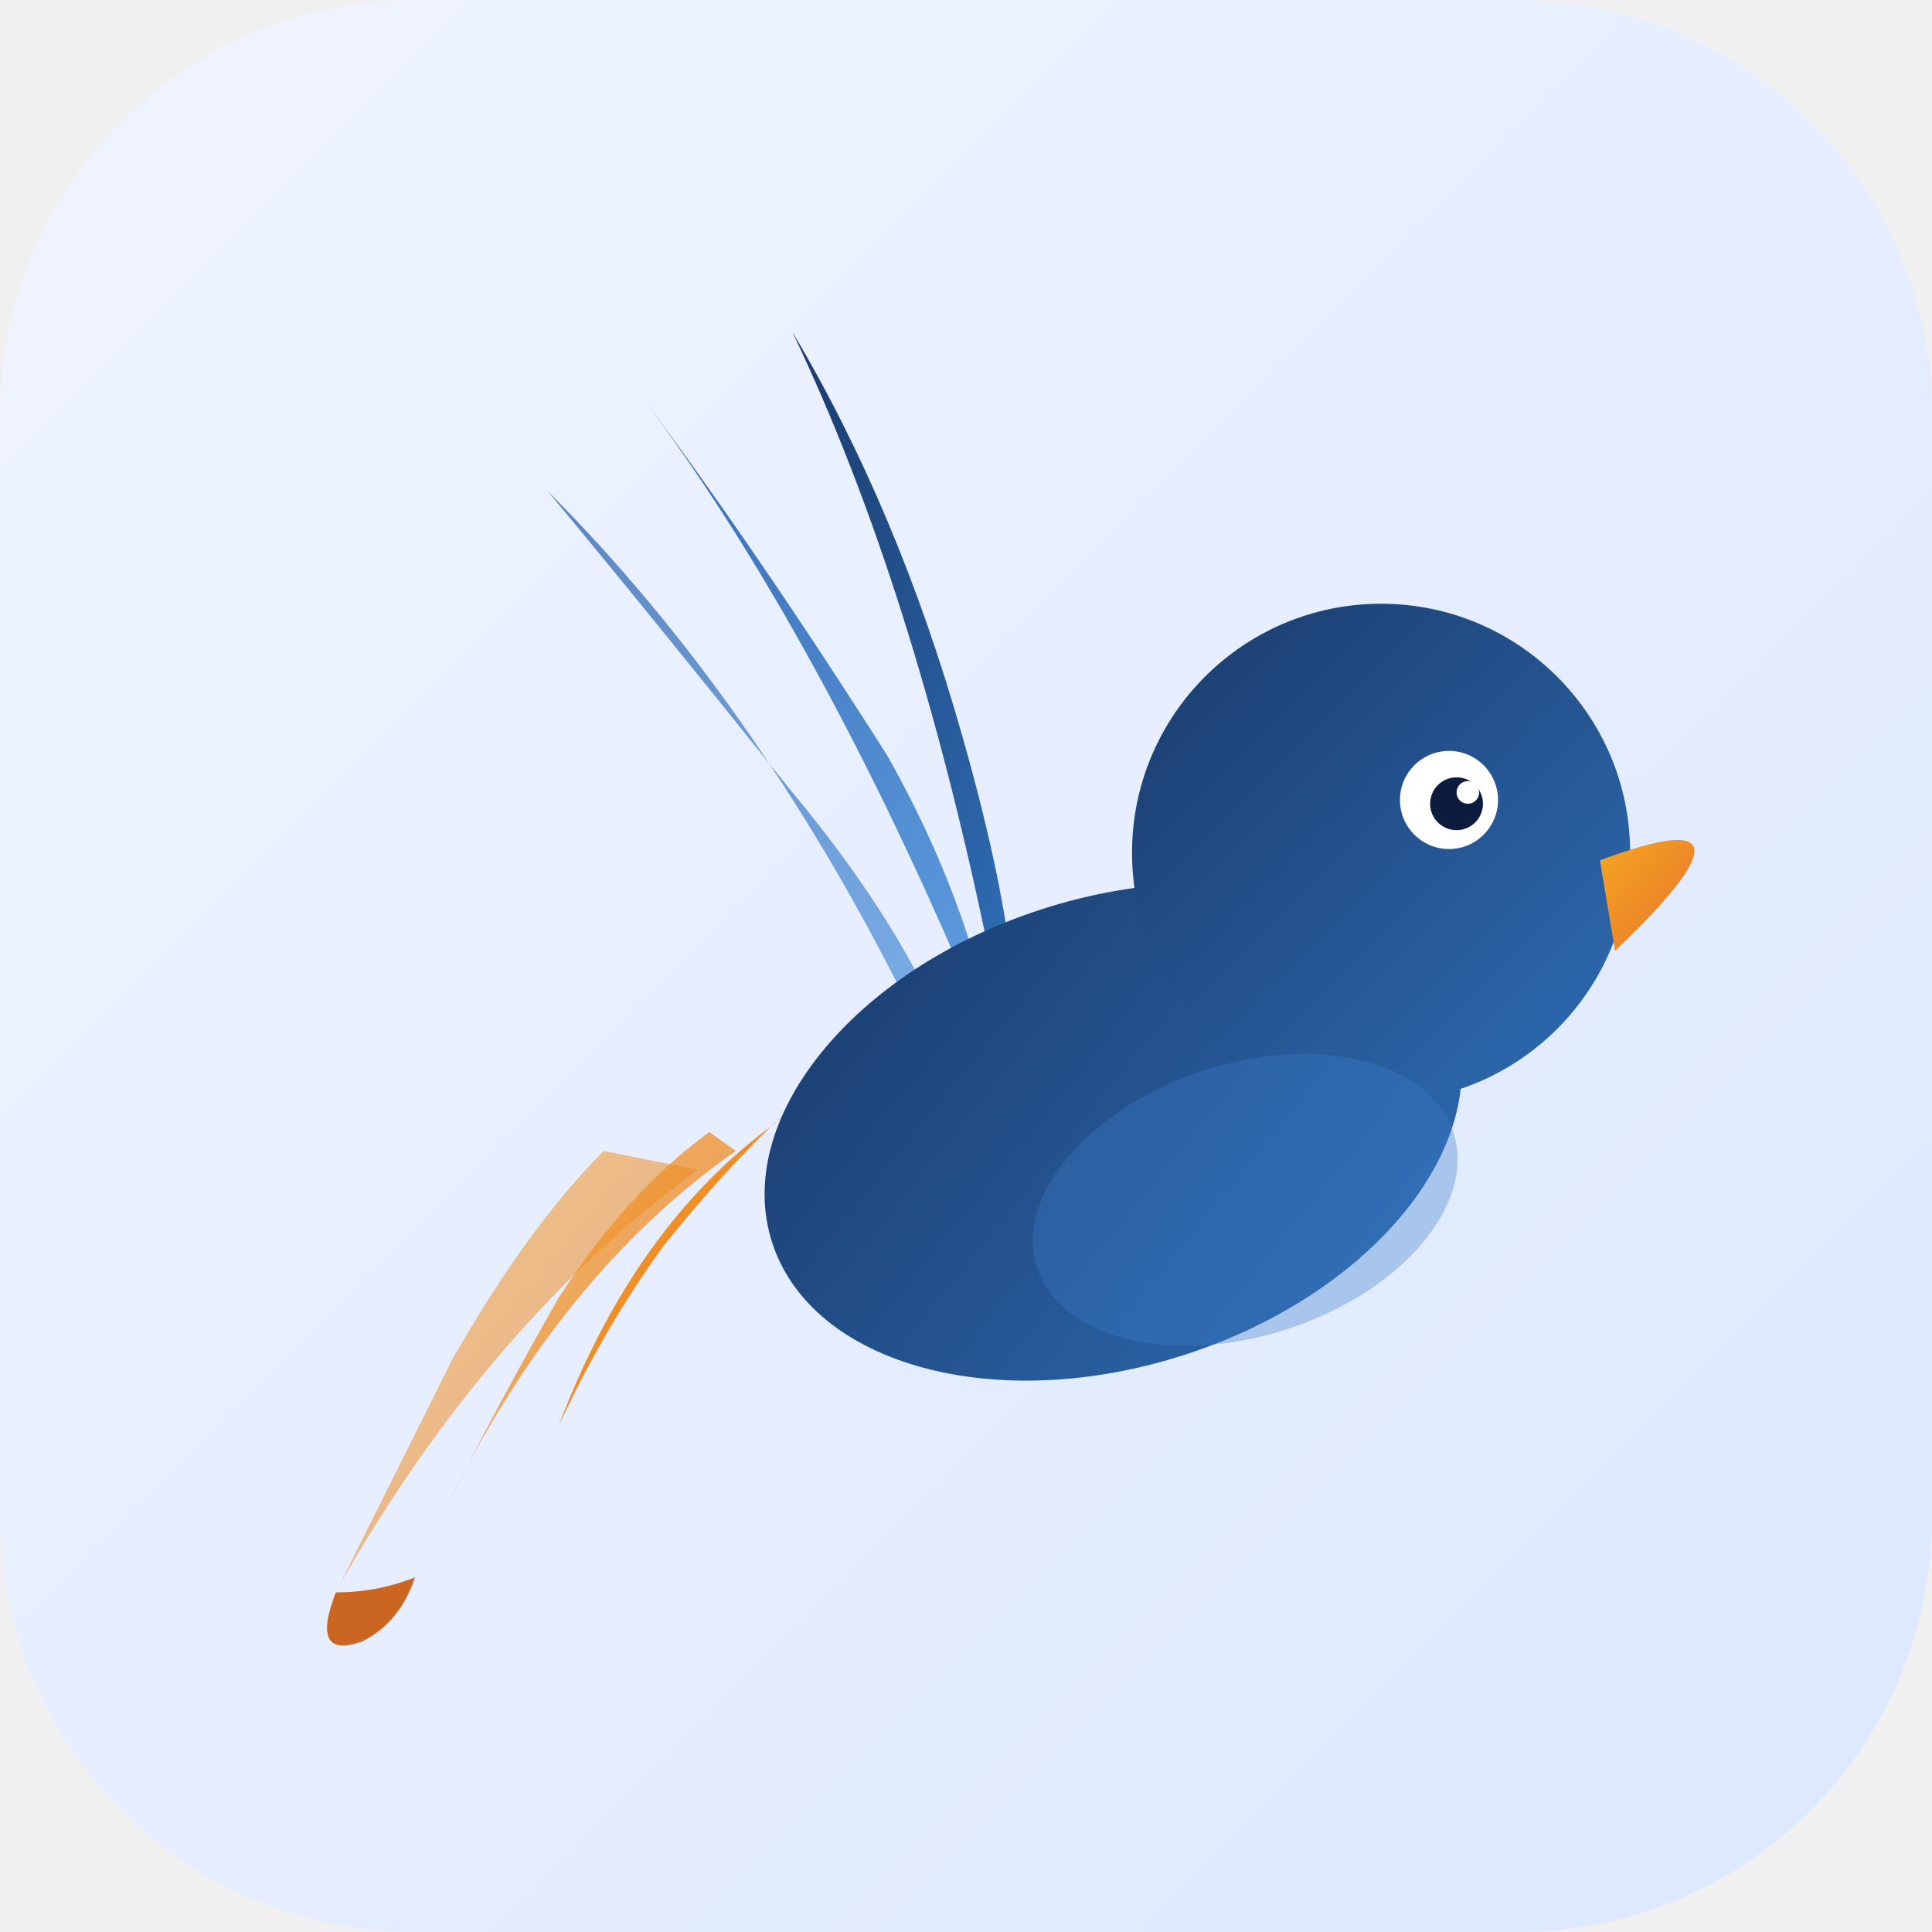
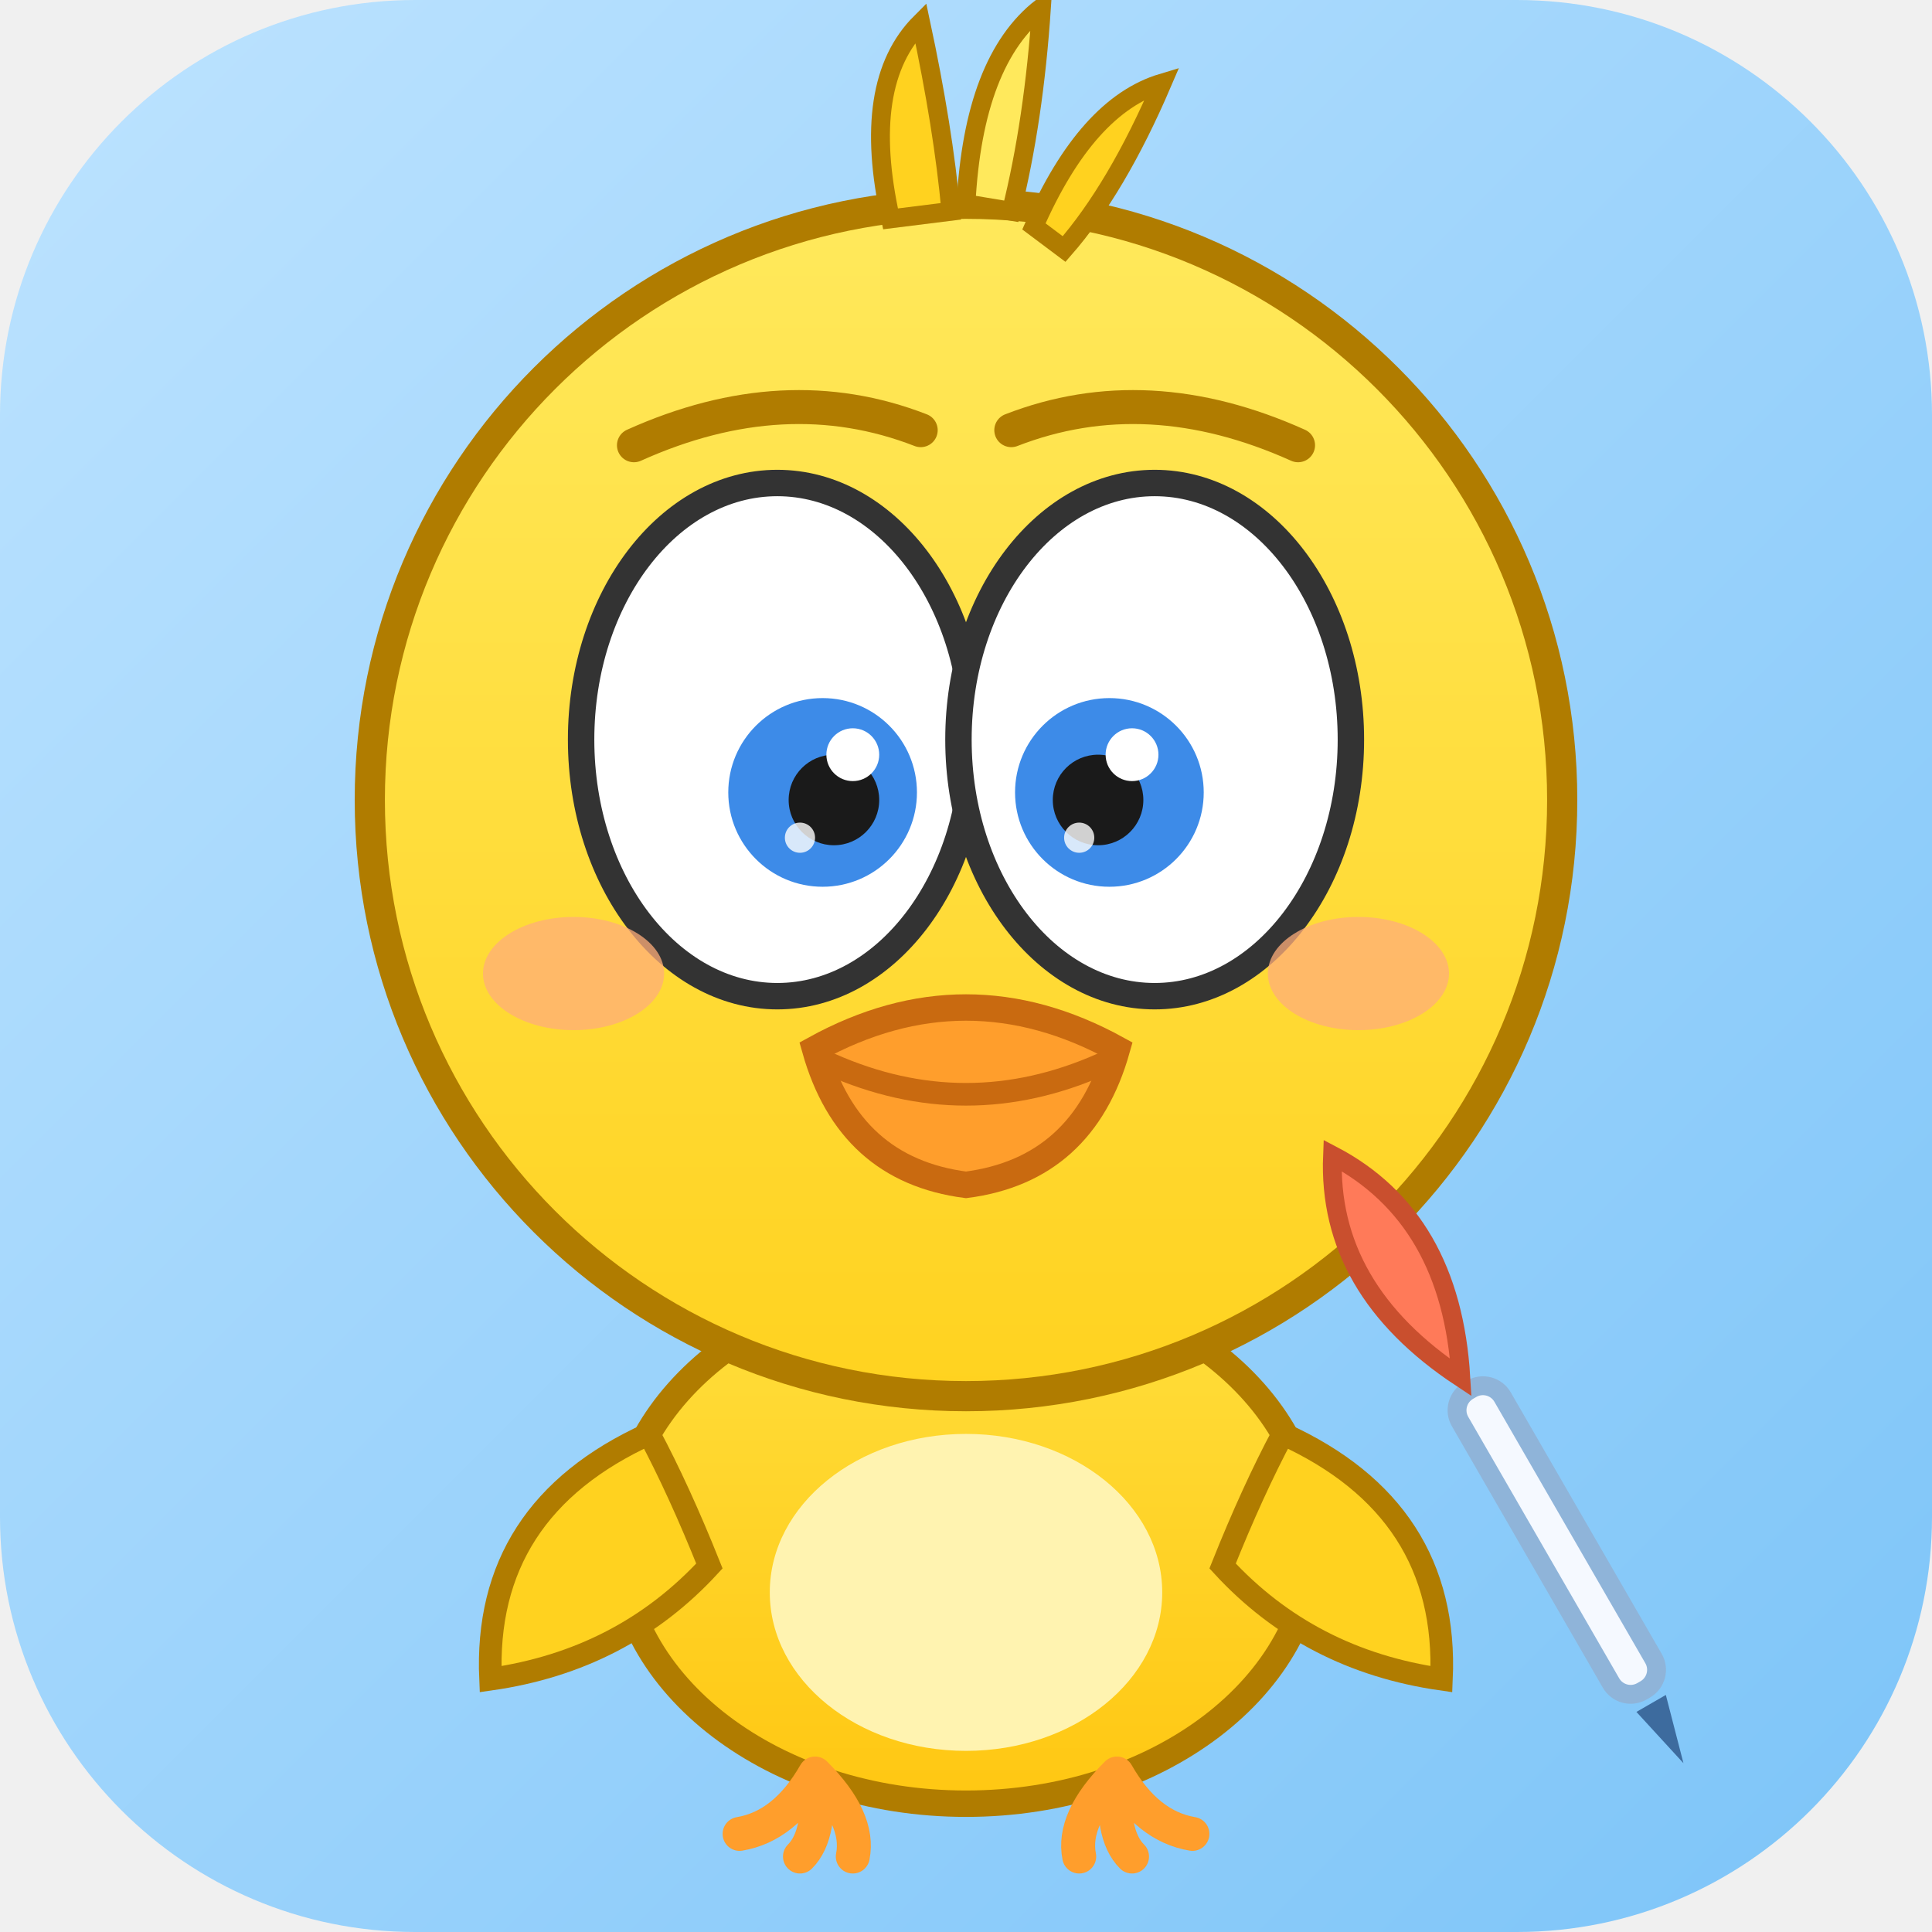
<svg xmlns="http://www.w3.org/2000/svg" viewBox="0 0 512 512">
  <defs>
-     <linearGradient id="bodyGrad" x1="0%" y1="0%" x2="100%" y2="100%">
-       <stop offset="0%" stop-color="#1A3A6B" />
-       <stop offset="100%" stop-color="#2E6DB4" />
+     <linearGradient id="bgGrad" x1="0%" y1="0%" x2="100%" y2="100%">
+       <stop offset="0%" stop-color="#BDE3FF" />
+       <stop offset="100%" stop-color="#7CC4F8" />
    </linearGradient>
-     <linearGradient id="wingGrad" x1="0%" y1="0%" x2="100%" y2="100%">
-       <stop offset="0%" stop-color="#2058A8" />
-       <stop offset="100%" stop-color="#4A90D9" />
+     <linearGradient id="headGrad" x1="0%" y1="0%" x2="0%" y2="100%">
+       <stop offset="0%" stop-color="#FFE95C" />
+       <stop offset="100%" stop-color="#FFD21F" />
    </linearGradient>
-     <linearGradient id="quillGrad" x1="0%" y1="0%" x2="100%" y2="100%">
-       <stop offset="0%" stop-color="#F5A623" />
-       <stop offset="100%" stop-color="#E8732A" />
-     </linearGradient>
-     <linearGradient id="bgGrad" x1="0%" y1="0%" x2="100%" y2="100%">
-       <stop offset="0%" stop-color="#F0F4FF" />
-       <stop offset="100%" stop-color="#DCE8FF" />
+     <linearGradient id="bodyGrad" x1="0%" y1="0%" x2="0%" y2="100%">
+       <stop offset="0%" stop-color="#FFDF3D" />
+       <stop offset="100%" stop-color="#FFC712" />
    </linearGradient>
  </defs>
  <rect x="0" y="0" width="512" height="512" rx="110" ry="110" fill="url(#bgGrad)" />
-   <path d="M 185 310              Q 130 350  90 420              Q 105 390 120 360              Q 140 325 160 305 Z" fill="url(#quillGrad)" opacity="0.55" />
-   <path d="M 195 305              Q 148 338  118 400              Q 132 372 148 344              Q 166 316 188 300 Z" fill="url(#quillGrad)" opacity="0.75" />
-   <path d="M 205 298              Q 168 325 148 378              Q 160 352 176 330              Q 192 310 208 295 Z" fill="url(#quillGrad)" />
-   <path d="M 240 265              Q 200 185  145 130              Q 170 160  210 210              Q 235 240  248 268 Z" fill="url(#wingGrad)" opacity="0.7" />
-   <path d="M 255 258              Q 215 165  170 105              Q 200 145  235 200              Q 252 230  260 260 Z" fill="url(#wingGrad)" opacity="0.88" />
-   <path d="M 262 252              Q 242 155  210 88              Q 238 135  255 195              Q 265 230  268 255 Z" fill="url(#bodyGrad)" />
-   <ellipse cx="295" cy="300" rx="95" ry="62" fill="url(#bodyGrad)" transform="rotate(-18 295 300)" />
-   <circle cx="366" cy="226" r="66" fill="url(#bodyGrad)" />
-   <path d="M 424 228  Q 472 210  428 252 Z" fill="url(#quillGrad)" />
-   <circle cx="384" cy="212" r="13" fill="white" />
-   <circle cx="386" cy="213" r="7" fill="#0D1B3E" />
-   <circle cx="389" cy="210" r="3" fill="white" />
-   <ellipse cx="330" cy="318" rx="58" ry="36" fill="#3D7CC9" opacity="0.35" transform="rotate(-18 330 318)" />
-   <path d="M 89 422  Q 82 440  96 435  Q 106 430 110 418  Q 100 422 89 422 Z" fill="#C8580A" opacity="0.9" />
+   <ellipse cx="256" cy="408" rx="92" ry="70" fill="url(#bodyGrad)" stroke="#B07C00" stroke-width="7" />
+   <path d="M 172 380 Q 128 400 130 445 Q 165 440 188 415 Q 180 395 172 380 Z" fill="#FFD21F" stroke="#B07C00" stroke-width="6" />
+   <path d="M 340 380 Q 384 400 382 445 Q 347 440 324 415 Q 332 395 340 380 Z" fill="#FFD21F" stroke="#B07C00" stroke-width="6" />
+   <ellipse cx="256" cy="422" rx="52" ry="42" fill="#FFF3B0" />
+   <circle cx="256" cy="212" r="158" fill="url(#headGrad)" stroke="#B07C00" stroke-width="8" />
+   <path d="M 236 58 Q 228 22 244 6 Q 250 34 252 56 Z" fill="#FFD21F" stroke="#B07C00" stroke-width="5" />
+   <path d="M 256 54 Q 258 16 276 2 Q 274 32 268 56 Z" fill="#FFE95C" stroke="#B07C00" stroke-width="5" />
+   <path d="M 274 60 Q 288 28 308 22 Q 296 50 282 66 Z" fill="#FFD21F" stroke="#B07C00" stroke-width="5" />
+   <ellipse cx="206" cy="196" rx="52" ry="68" fill="#FFFFFF" stroke="#333333" stroke-width="7" />
+   <ellipse cx="306" cy="196" rx="52" ry="68" fill="#FFFFFF" stroke="#333333" stroke-width="7" />
+   <circle cx="218" cy="210" r="25" fill="#3D8BE8" />
+   <circle cx="294" cy="210" r="25" fill="#3D8BE8" />
+   <circle cx="221" cy="212" r="12" fill="#1A1A1A" />
+   <circle cx="291" cy="212" r="12" fill="#1A1A1A" />
+   <circle cx="226" cy="200" r="7" fill="#FFFFFF" />
+   <circle cx="300" cy="200" r="7" fill="#FFFFFF" />
+   <circle cx="212" cy="222" r="4" fill="#FFFFFF" opacity="0.8" />
+   <circle cx="286" cy="222" r="4" fill="#FFFFFF" opacity="0.8" />
+   <path d="M 168 118 Q 208 100 244 114" fill="none" stroke="#B07C00" stroke-width="9" stroke-linecap="round" />
+   <path d="M 268 114 Q 304 100 344 118" fill="none" stroke="#B07C00" stroke-width="9" stroke-linecap="round" />
+   <ellipse cx="152" cy="258" rx="24" ry="15" fill="#FFAD7A" opacity="0.75" />
+   <ellipse cx="360" cy="258" rx="24" ry="15" fill="#FFAD7A" opacity="0.75" />
+   <path d="M 216 278 Q 256 256 296 278 Q 287 310 256 314 Q 225 310 216 278 Z" fill="#FF9E2C" stroke="#C96A10" stroke-width="7" />
+   <path d="M 220 282 Q 256 298 292 282" fill="none" stroke="#C96A10" stroke-width="6" stroke-linecap="round" />
+   <g transform="rotate(-30 420 420)">
+     <rect x="413" y="360" width="13" height="92" rx="6" fill="#F5F9FF" stroke="#8FB4D9" stroke-width="5" />
+     <path d="M 419 356 Q 400 318 419 288 Q 438 318 419 356 Z" fill="#FF7A59" stroke="#C94F2E" stroke-width="5" />
+     <path d="M 415 456 L 419 474 L 424 456 Z" fill="#3D6B9E" />
+   </g>
+   <path d="M 216 470 q -8 14 -20 16 M 216 470 q 2 16 -4 22 M 216 470 q 12 12 10 22" fill="none" stroke="#FF9E2C" stroke-width="9" stroke-linecap="round" />
+   <path d="M 296 470 q 8 14 20 16 M 296 470 q -2 16 4 22 M 296 470 q -12 12 -10 22" fill="none" stroke="#FF9E2C" stroke-width="9" stroke-linecap="round" />
</svg>
